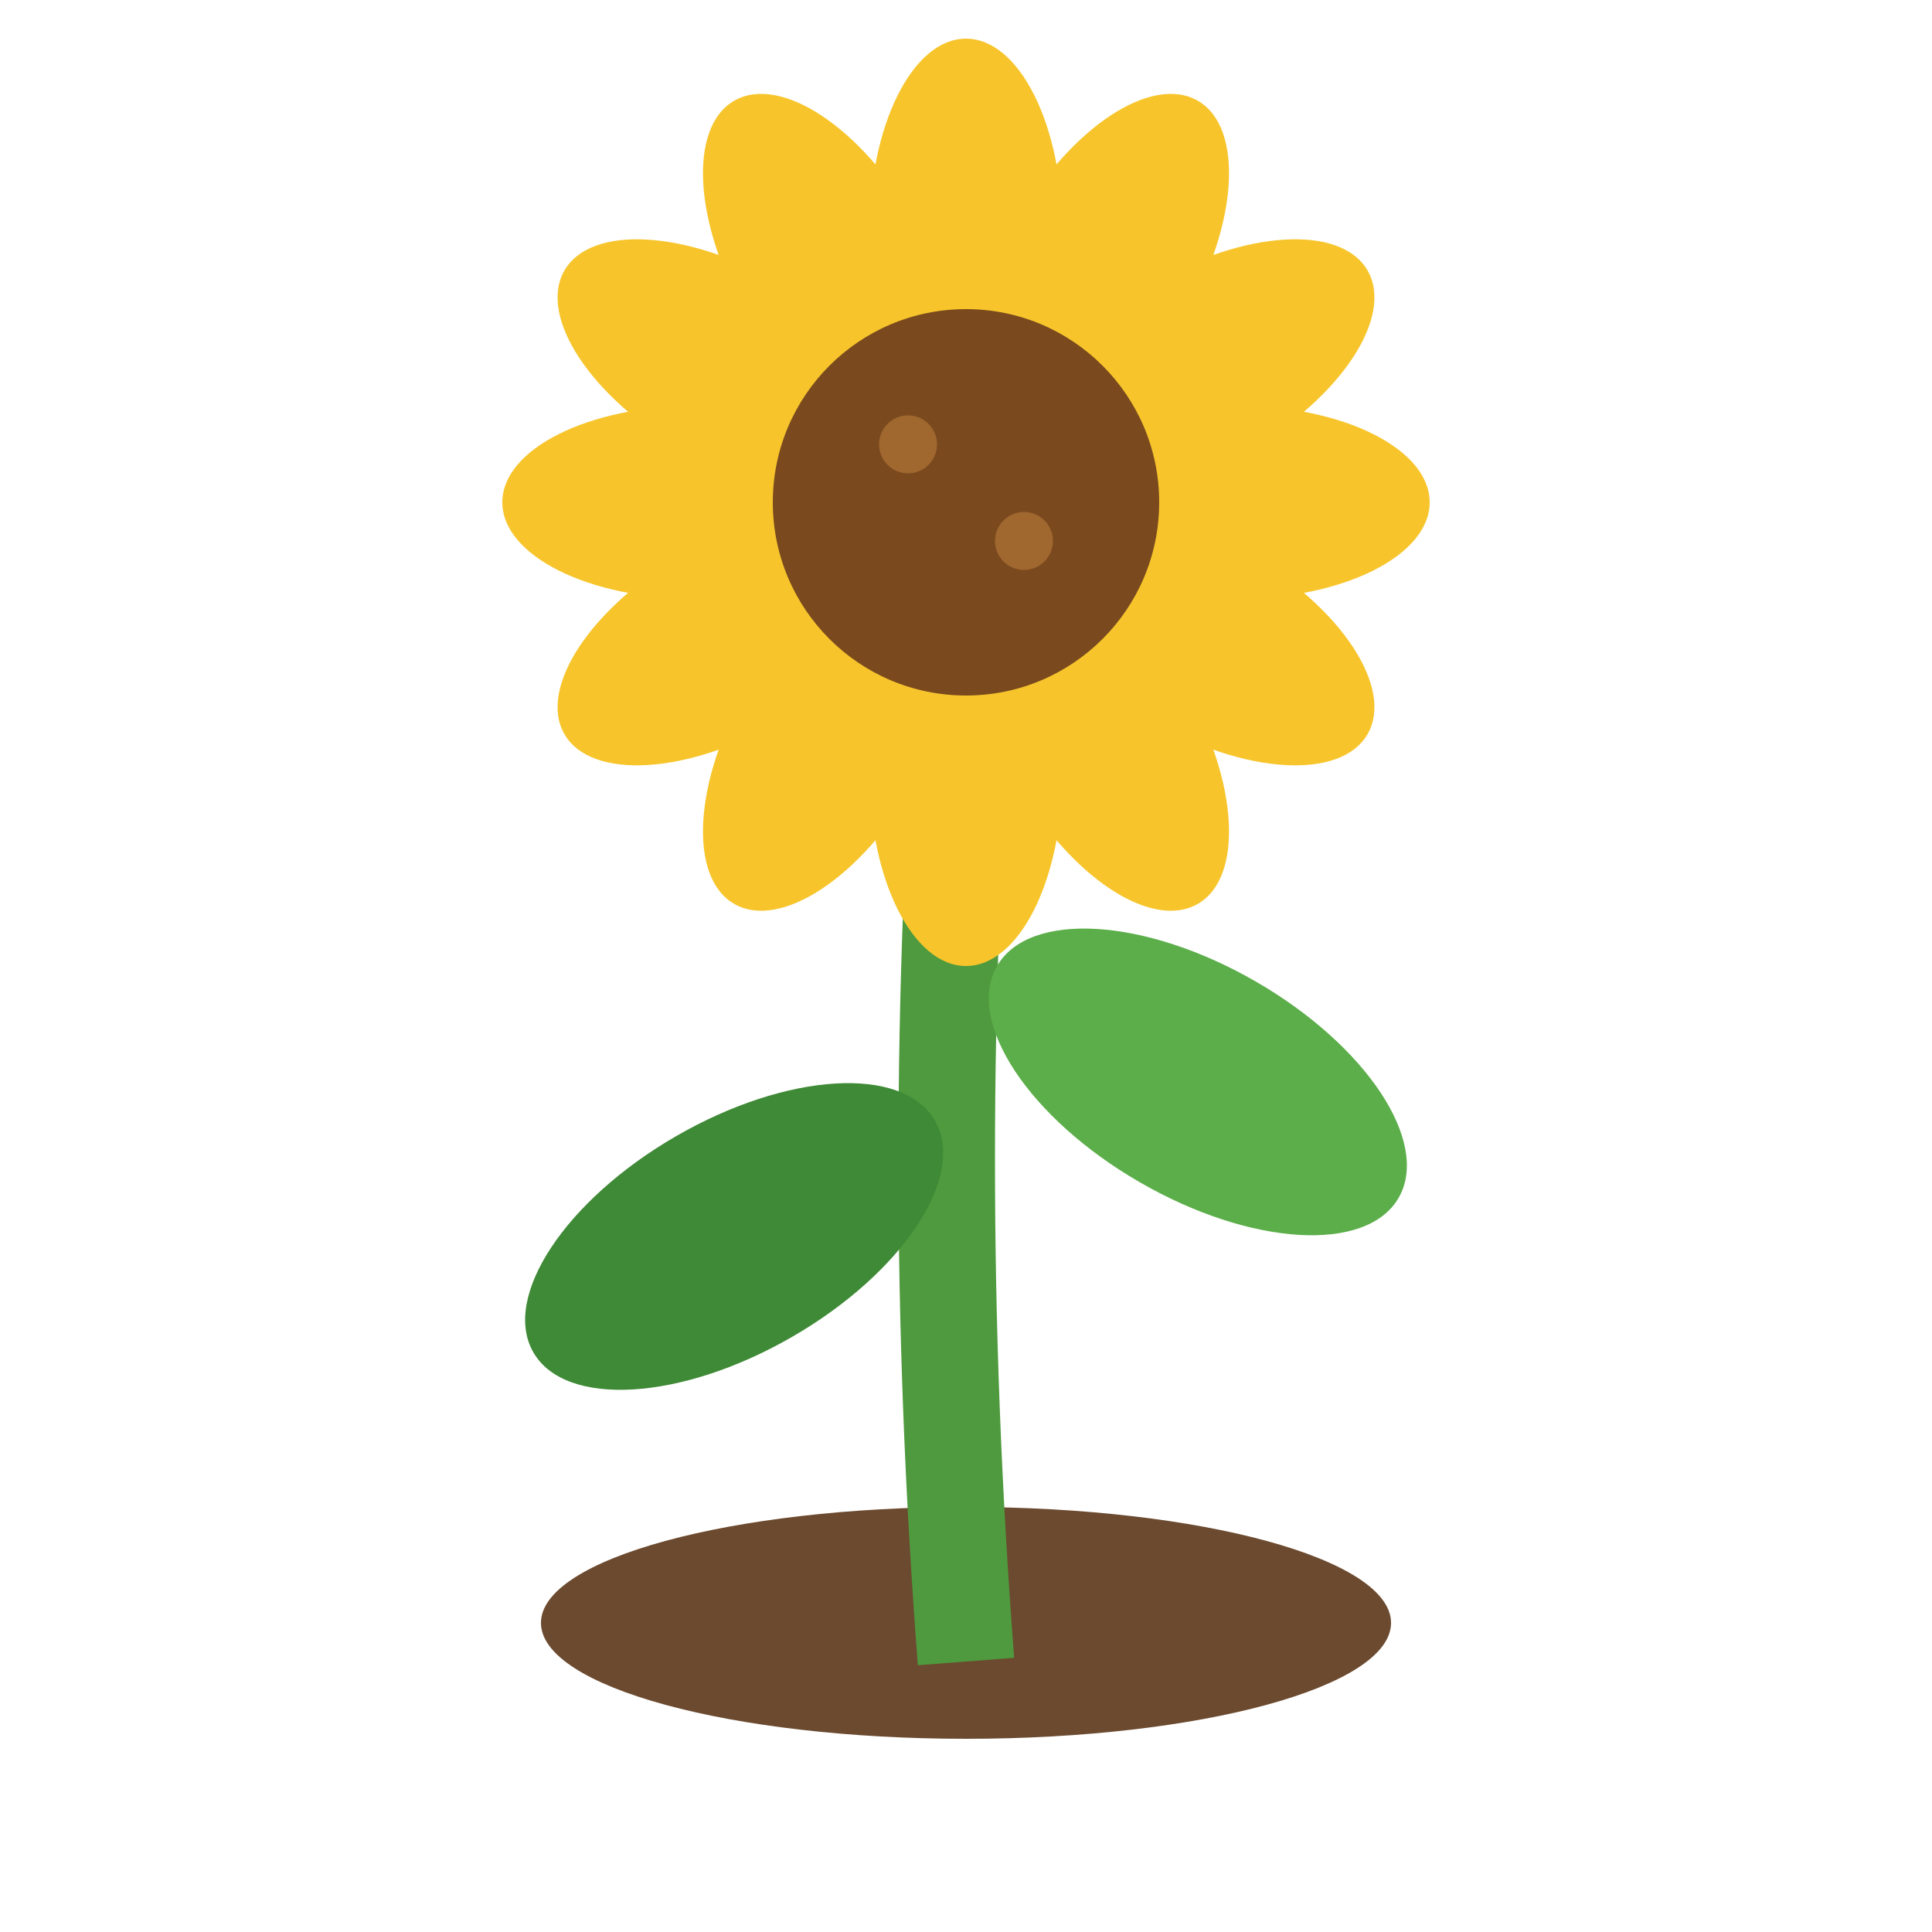
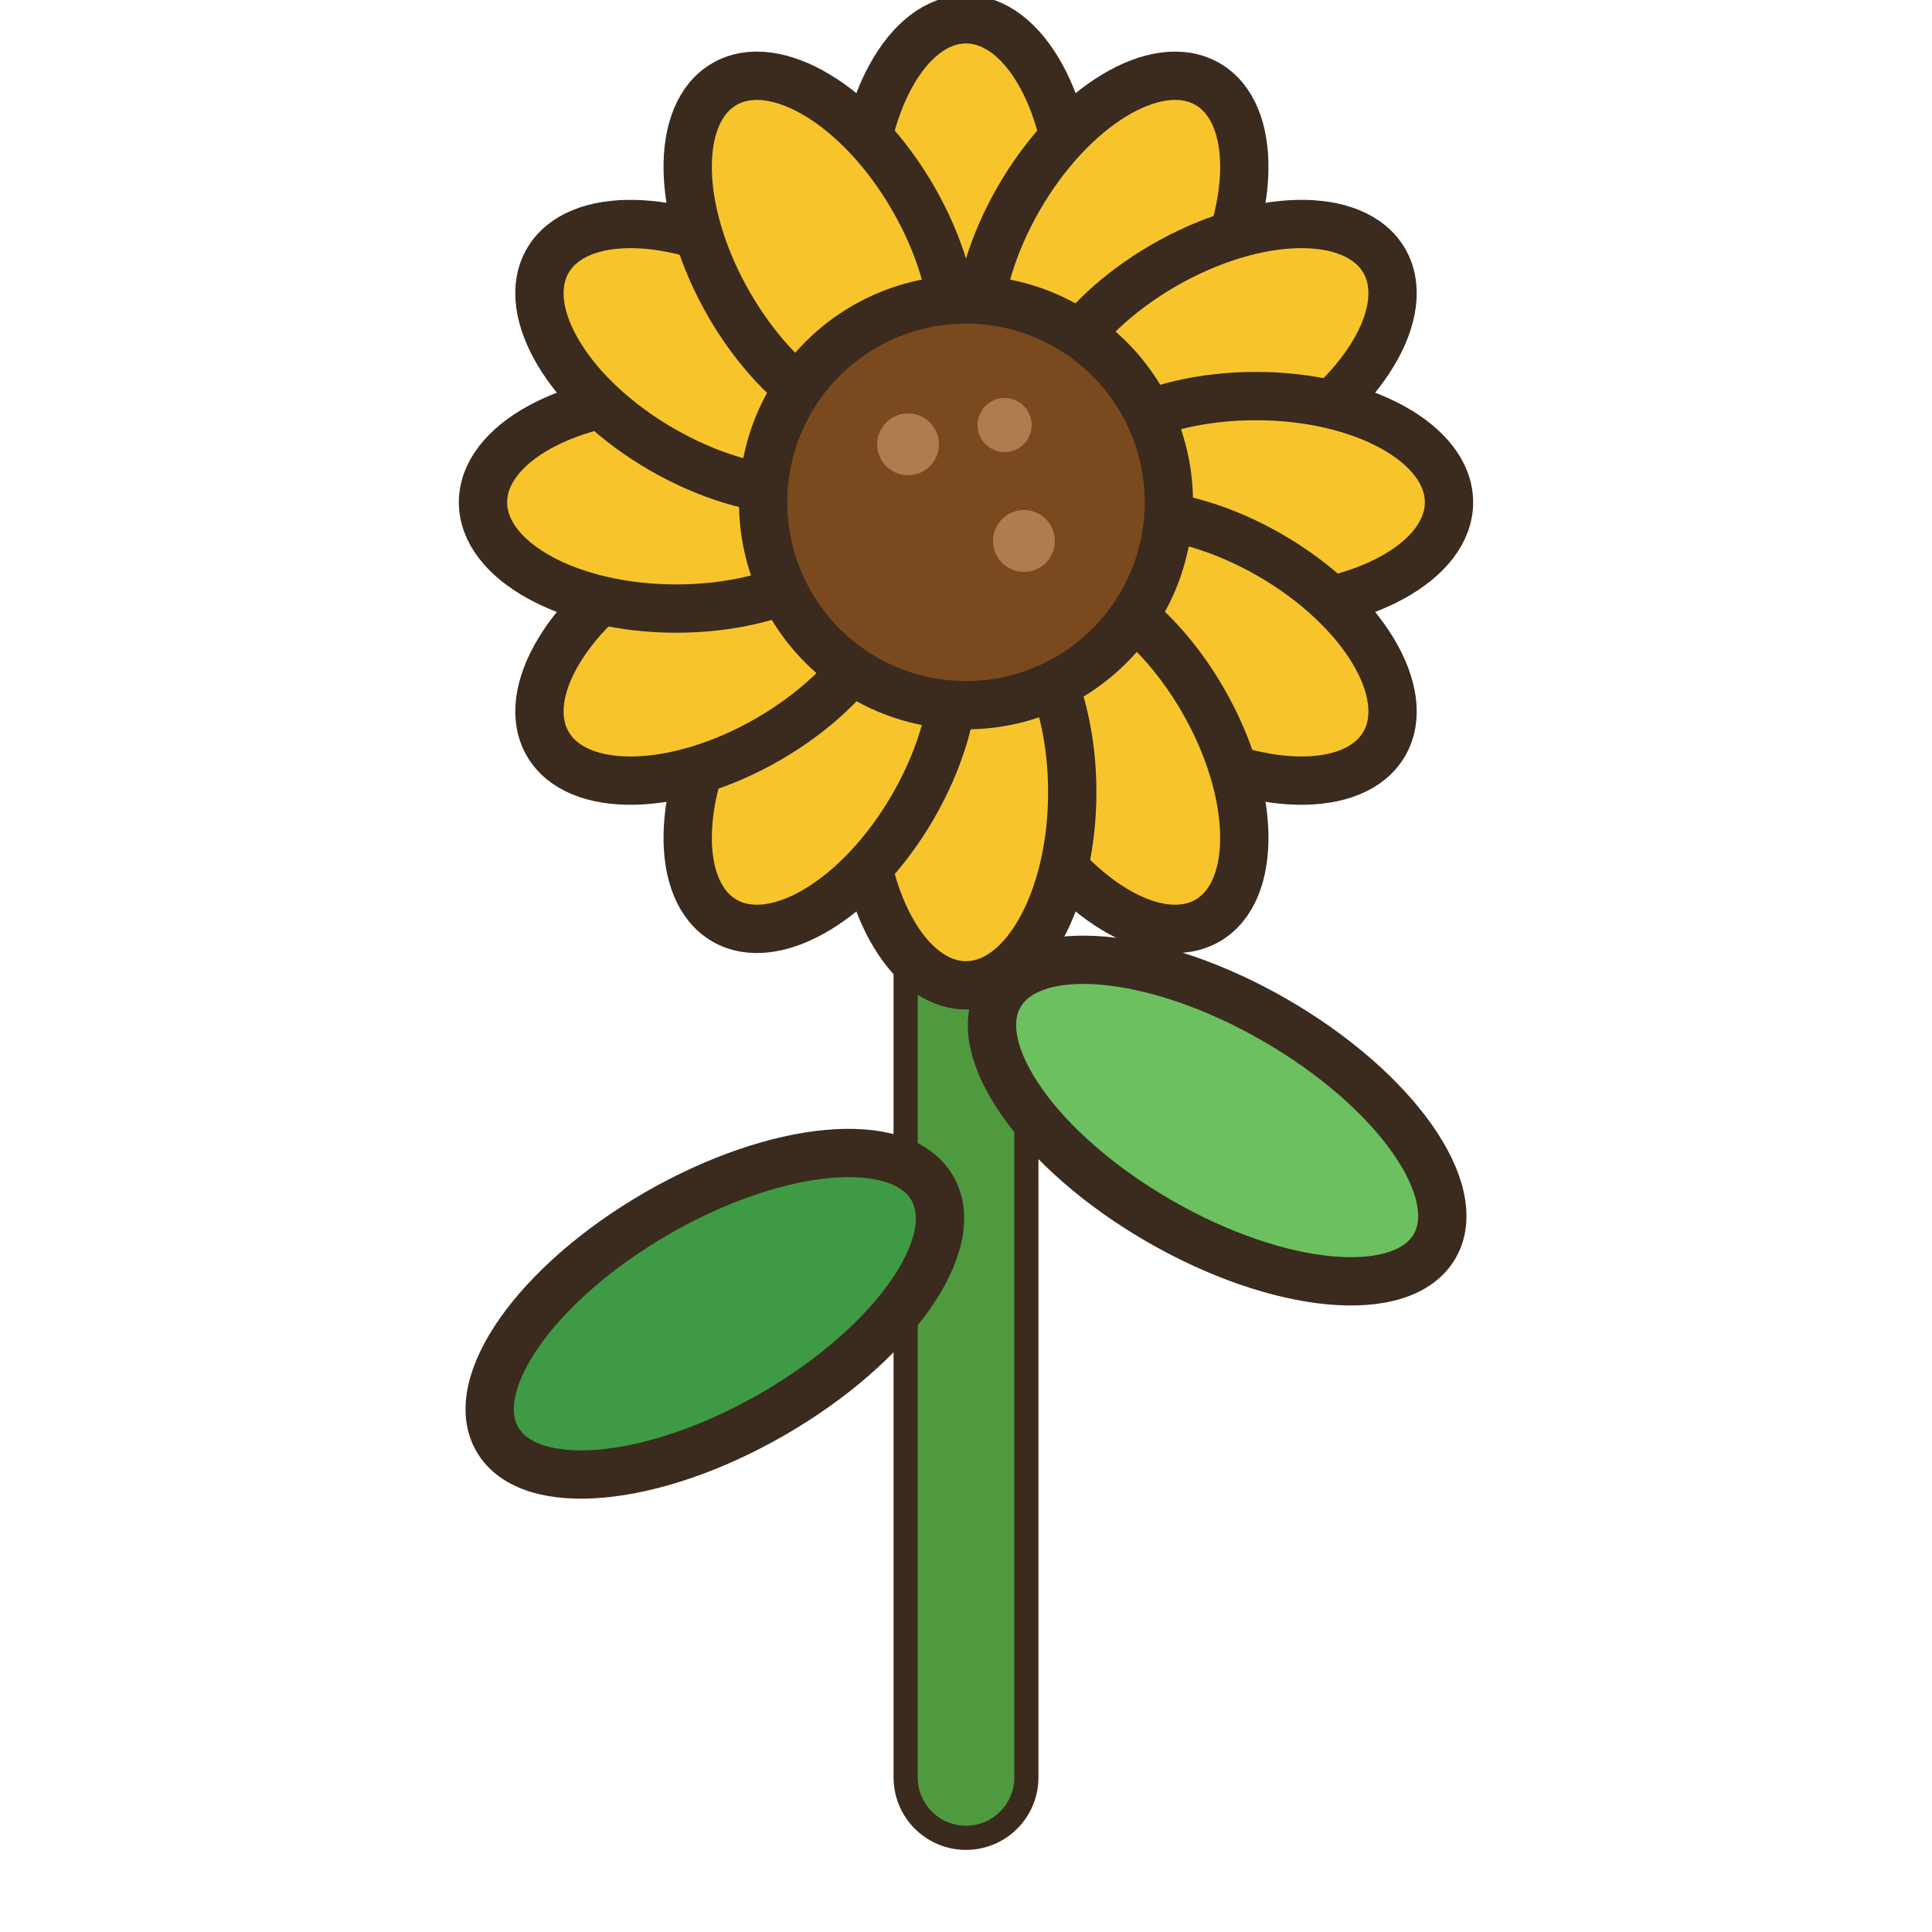
<svg xmlns="http://www.w3.org/2000/svg" viewBox="0 0 100 100">
-   <ellipse cx="50" cy="84" rx="22" ry="6" fill="#6b4a2f" />
-   <path d="M50 86 Q48 60 50 34" stroke="#4f9a3e" stroke-width="5" fill="none" />
-   <ellipse cx="38" cy="64" rx="12" ry="6" fill="#3f8a36" transform="rotate(-30 38 64)" />
-   <ellipse cx="62" cy="56" rx="12" ry="6" fill="#5cae4a" transform="rotate(30 62 56)" />
-   <ellipse cx="50" cy="12" rx="5" ry="10" fill="#f7c52b" transform="rotate(0 50 26)" />
-   <ellipse cx="50" cy="12" rx="5" ry="10" fill="#f7c52b" transform="rotate(30 50 26)" />
-   <ellipse cx="50" cy="12" rx="5" ry="10" fill="#f7c52b" transform="rotate(60 50 26)" />
-   <ellipse cx="50" cy="12" rx="5" ry="10" fill="#f7c52b" transform="rotate(90 50 26)" />
-   <ellipse cx="50" cy="12" rx="5" ry="10" fill="#f7c52b" transform="rotate(120 50 26)" />
-   <ellipse cx="50" cy="12" rx="5" ry="10" fill="#f7c52b" transform="rotate(150 50 26)" />
-   <ellipse cx="50" cy="12" rx="5" ry="10" fill="#f7c52b" transform="rotate(180 50 26)" />
-   <ellipse cx="50" cy="12" rx="5" ry="10" fill="#f7c52b" transform="rotate(210 50 26)" />
-   <ellipse cx="50" cy="12" rx="5" ry="10" fill="#f7c52b" transform="rotate(240 50 26)" />
-   <ellipse cx="50" cy="12" rx="5" ry="10" fill="#f7c52b" transform="rotate(270 50 26)" />
-   <ellipse cx="50" cy="12" rx="5" ry="10" fill="#f7c52b" transform="rotate(300 50 26)" />
-   <ellipse cx="50" cy="12" rx="5" ry="10" fill="#f7c52b" transform="rotate(330 50 26)" />
-   <circle cx="50" cy="26" r="10" fill="#7a4a1e" />
-   <circle cx="47" cy="23" r="1.5" fill="#a0672e" />
-   <circle cx="53" cy="28" r="1.5" fill="#a0672e" />
+   <path d="M50 92 Q50.0 63.0 50 34" stroke="#3B2A1E" stroke-width="7.5" fill="none" stroke-linecap="round" />
+   <path d="M50 92 Q50.0 63.0 50 34" stroke="#4F9A3E" stroke-width="5" fill="none" stroke-linecap="round" />
+   <ellipse cx="37" cy="68" rx="13" ry="6" fill="#3F9A45" stroke="#3B2A1E" stroke-width="2.5" stroke-linejoin="round" stroke-linecap="round" transform="rotate(-30 37 68)" />
+   <ellipse cx="63" cy="58" rx="13" ry="6" fill="#6CC060" stroke="#3B2A1E" stroke-width="2.5" stroke-linejoin="round" stroke-linecap="round" transform="rotate(30 63 58)" />
+   <ellipse cx="50" cy="11" rx="5.5" ry="10" fill="#F7C52B" stroke="#3B2A1E" stroke-width="2.5" stroke-linejoin="round" stroke-linecap="round" transform="rotate(0 50 26)" />
+   <ellipse cx="50" cy="11" rx="5.5" ry="10" fill="#F7C52B" stroke="#3B2A1E" stroke-width="2.5" stroke-linejoin="round" stroke-linecap="round" transform="rotate(30 50 26)" />
+   <ellipse cx="50" cy="11" rx="5.5" ry="10" fill="#F7C52B" stroke="#3B2A1E" stroke-width="2.5" stroke-linejoin="round" stroke-linecap="round" transform="rotate(60 50 26)" />
+   <ellipse cx="50" cy="11" rx="5.5" ry="10" fill="#F7C52B" stroke="#3B2A1E" stroke-width="2.5" stroke-linejoin="round" stroke-linecap="round" transform="rotate(90 50 26)" />
+   <ellipse cx="50" cy="11" rx="5.5" ry="10" fill="#F7C52B" stroke="#3B2A1E" stroke-width="2.5" stroke-linejoin="round" stroke-linecap="round" transform="rotate(120 50 26)" />
+   <ellipse cx="50" cy="11" rx="5.5" ry="10" fill="#F7C52B" stroke="#3B2A1E" stroke-width="2.5" stroke-linejoin="round" stroke-linecap="round" transform="rotate(150 50 26)" />
+   <ellipse cx="50" cy="11" rx="5.5" ry="10" fill="#F7C52B" stroke="#3B2A1E" stroke-width="2.5" stroke-linejoin="round" stroke-linecap="round" transform="rotate(180 50 26)" />
+   <ellipse cx="50" cy="11" rx="5.5" ry="10" fill="#F7C52B" stroke="#3B2A1E" stroke-width="2.5" stroke-linejoin="round" stroke-linecap="round" transform="rotate(210 50 26)" />
+   <ellipse cx="50" cy="11" rx="5.5" ry="10" fill="#F7C52B" stroke="#3B2A1E" stroke-width="2.5" stroke-linejoin="round" stroke-linecap="round" transform="rotate(240 50 26)" />
+   <ellipse cx="50" cy="11" rx="5.5" ry="10" fill="#F7C52B" stroke="#3B2A1E" stroke-width="2.5" stroke-linejoin="round" stroke-linecap="round" transform="rotate(270 50 26)" />
+   <ellipse cx="50" cy="11" rx="5.5" ry="10" fill="#F7C52B" stroke="#3B2A1E" stroke-width="2.5" stroke-linejoin="round" stroke-linecap="round" transform="rotate(300 50 26)" />
+   <ellipse cx="50" cy="11" rx="5.5" ry="10" fill="#F7C52B" stroke="#3B2A1E" stroke-width="2.5" stroke-linejoin="round" stroke-linecap="round" transform="rotate(330 50 26)" />
+   <circle cx="50" cy="26" r="10.5" fill="#7A4A1E" stroke="#3B2A1E" stroke-width="2.5" stroke-linejoin="round" stroke-linecap="round" />
+   <circle cx="47" cy="23" r="1.6" fill="#B07B4F" />
+   <circle cx="53" cy="28" r="1.6" fill="#B07B4F" />
+   <circle cx="52" cy="22" r="1.4" fill="#B07B4F" />
</svg>
